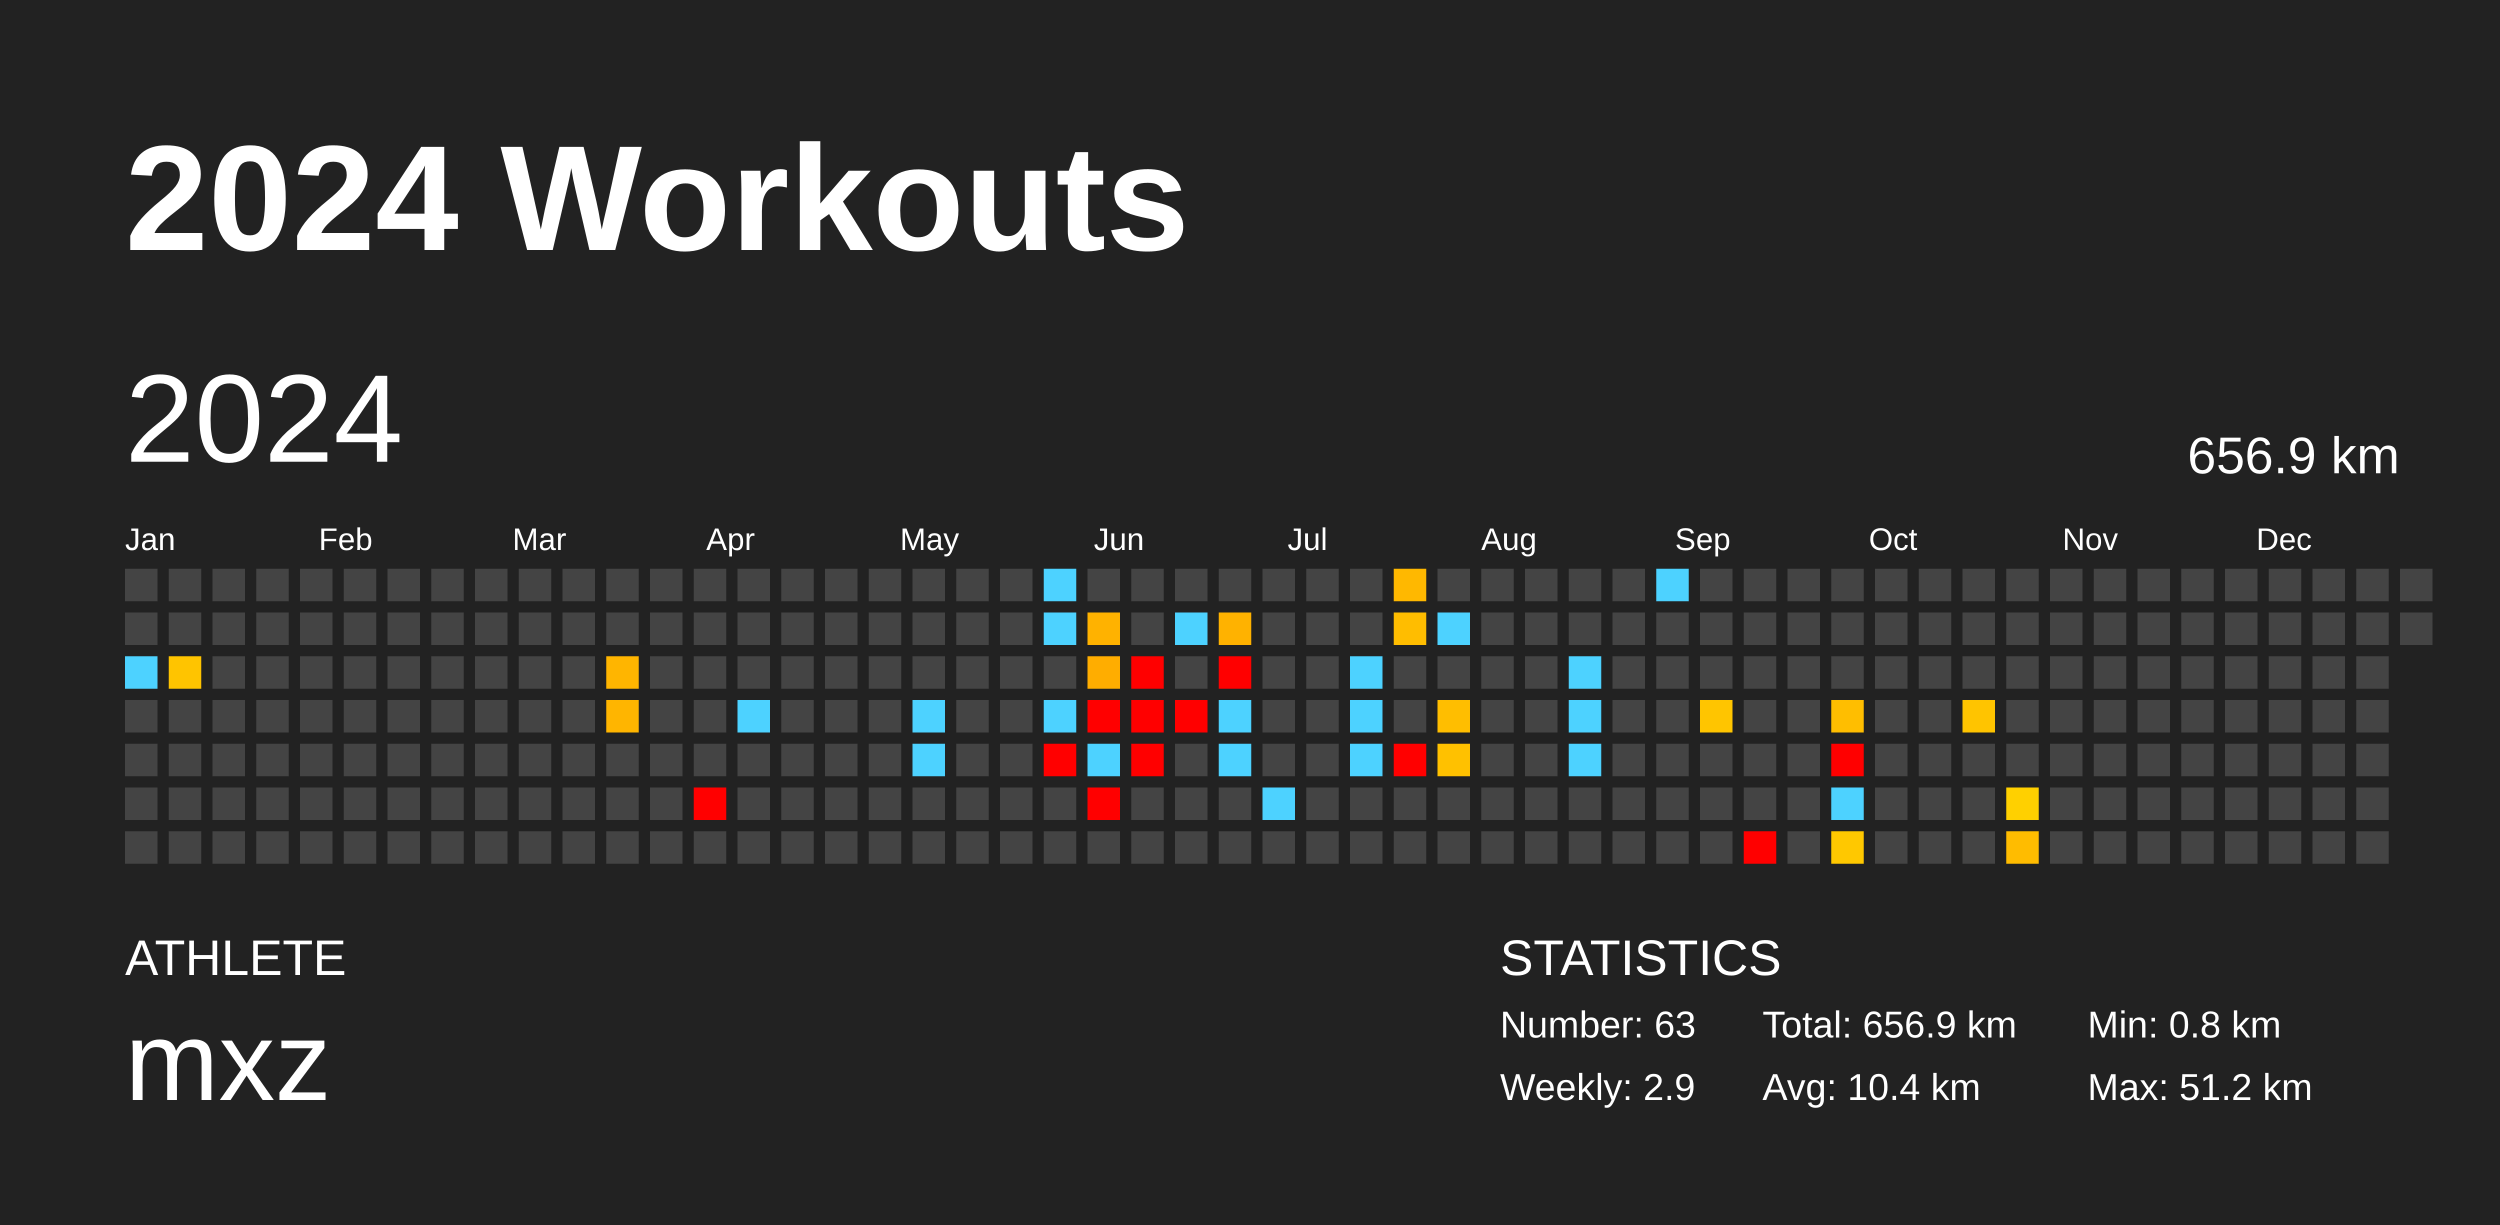
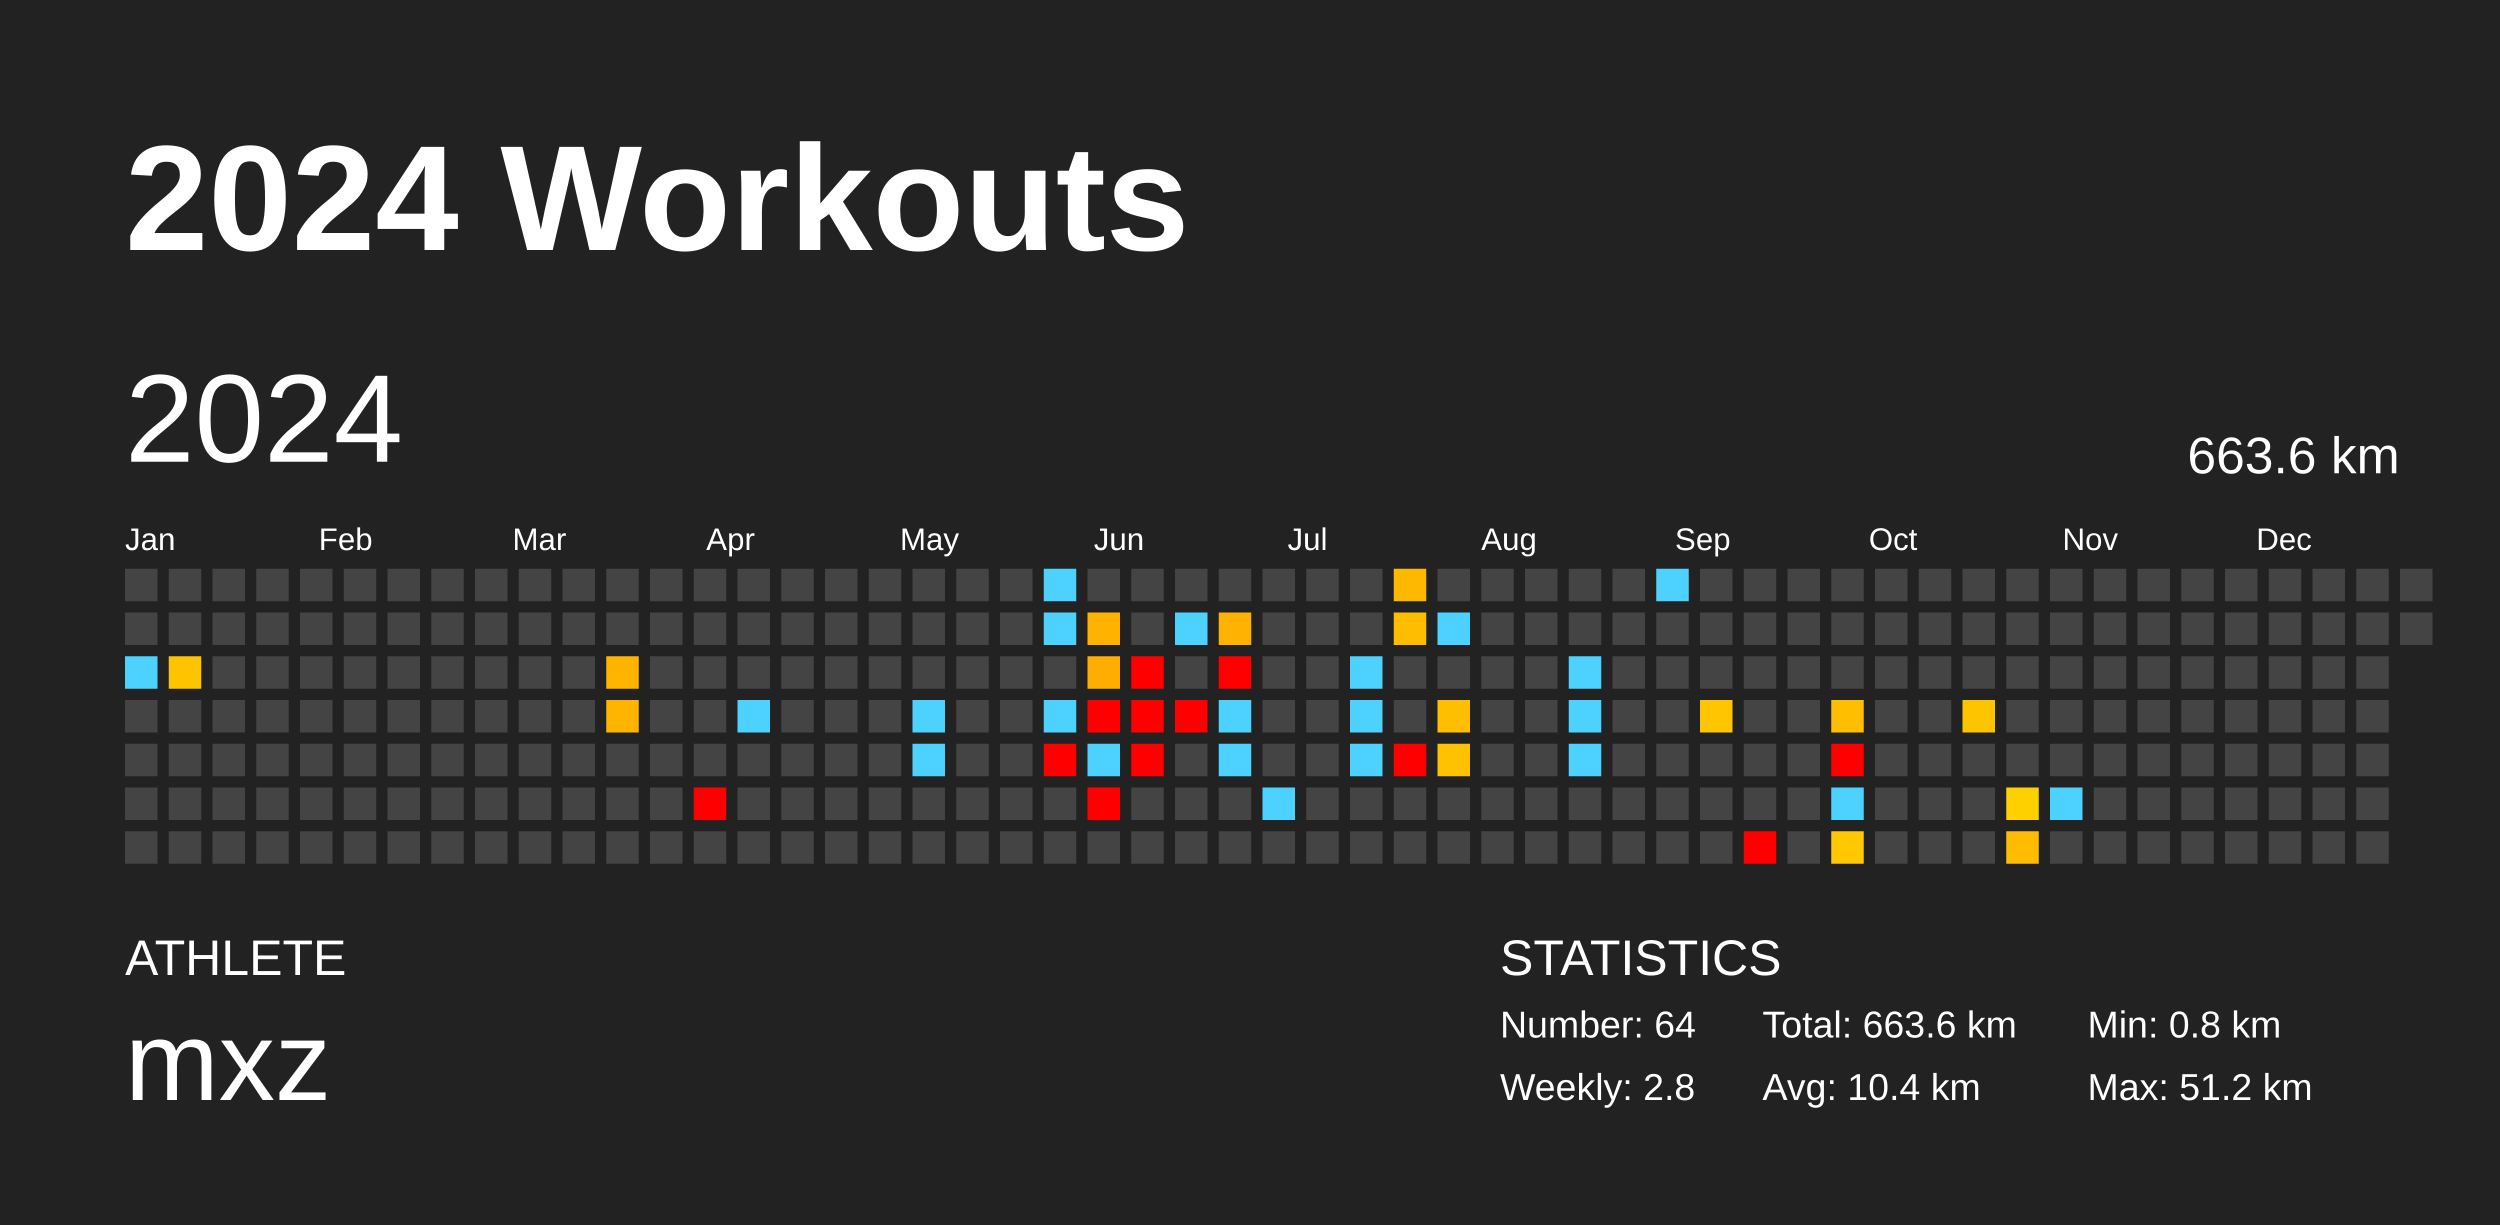
<svg xmlns="http://www.w3.org/2000/svg" baseProfile="full" height="98mm" version="1.1" viewBox="0,0,200,98" width="200mm">
  <defs />
  <rect fill="#222222" height="98" width="200" x="0" y="0" />
  <text fill="#FFFFFF" style="font-size:12px; font-family:Arial; font-weight:bold;" x="10" y="20">2024 Workouts</text>
  <text fill="#FFFFFF" style="font-size:4px; font-family:Arial" x="10" y="78">ATHLETE</text>
  <text fill="#FFFFFF" style="font-size:9px; font-family:Arial" x="10" y="88">mxz</text>
  <text fill="#FFFFFF" style="font-size:4px; font-family:Arial" x="120" y="78">STATISTICS</text>
-   <text fill="#FFFFFF" style="font-size:3px; font-family:Arial" x="120" y="83">Number: 63</text>
-   <text fill="#FFFFFF" style="font-size:3px; font-family:Arial" x="120" y="88">Weekly: 2.9</text>
-   <text fill="#FFFFFF" style="font-size:3px; font-family:Arial" x="141" y="83">Total: 656.9 km</text>
+   <text fill="#FFFFFF" style="font-size:3px; font-family:Arial" x="120" y="83">Number: 64</text>
+   <text fill="#FFFFFF" style="font-size:3px; font-family:Arial" x="120" y="88">Weekly: 2.8</text>
+   <text fill="#FFFFFF" style="font-size:3px; font-family:Arial" x="141" y="83">Total: 663.6 km</text>
  <text fill="#FFFFFF" style="font-size:3px; font-family:Arial" x="141" y="88">Avg: 10.4 km</text>
  <text fill="#FFFFFF" style="font-size:3px; font-family:Arial" x="167" y="83">Min: 0.8 km</text>
  <text fill="#FFFFFF" style="font-size:3px; font-family:Arial" x="167" y="88">Max: 51.2 km</text>
  <text dominant-baseline="hanging" fill="#FFFFFF" style="font-size:10.0px; font-family:Arial;" x="10" y="30">2024</text>
-   <text dominant-baseline="hanging" fill="#FFFFFF" style="font-size:4.125px; font-family:Arial;" x="175" y="35">656.9 km</text>
+   <text dominant-baseline="hanging" fill="#FFFFFF" style="font-size:4.125px; font-family:Arial;" x="175" y="35">663.6 km</text>
  <text fill="#FFFFFF" style="font-size:2.5px; font-family:Arial" x="10.0" y="44">Jan</text>
  <text fill="#FFFFFF" style="font-size:2.5px; font-family:Arial" x="25.5" y="44">Feb</text>
  <text fill="#FFFFFF" style="font-size:2.5px; font-family:Arial" x="41.0" y="44">Mar</text>
  <text fill="#FFFFFF" style="font-size:2.5px; font-family:Arial" x="56.5" y="44">Apr</text>
  <text fill="#FFFFFF" style="font-size:2.5px; font-family:Arial" x="72.0" y="44">May</text>
  <text fill="#FFFFFF" style="font-size:2.5px; font-family:Arial" x="87.5" y="44">Jun</text>
  <text fill="#FFFFFF" style="font-size:2.5px; font-family:Arial" x="103.0" y="44">Jul</text>
  <text fill="#FFFFFF" style="font-size:2.5px; font-family:Arial" x="118.5" y="44">Aug</text>
  <text fill="#FFFFFF" style="font-size:2.5px; font-family:Arial" x="134.0" y="44">Sep</text>
  <text fill="#FFFFFF" style="font-size:2.5px; font-family:Arial" x="149.5" y="44">Oct</text>
  <text fill="#FFFFFF" style="font-size:2.5px; font-family:Arial" x="165.0" y="44">Nov</text>
  <text fill="#FFFFFF" style="font-size:2.5px; font-family:Arial" x="180.5" y="44">Dec</text>
  <rect fill="#444444" height="2.6" width="2.6" x="10.0" y="45.5" />
  <rect fill="#444444" height="2.6" width="2.6" x="10.0" y="49.0" />
  <rect fill="#4dd2ff" height="2.6" width="2.6" x="10.0" y="52.5" />
  <rect fill="#444444" height="2.6" width="2.6" x="10.0" y="56.0" />
  <rect fill="#444444" height="2.6" width="2.6" x="10.0" y="59.5" />
  <rect fill="#444444" height="2.6" width="2.6" x="10.0" y="63.0" />
  <rect fill="#444444" height="2.6" width="2.6" x="10.0" y="66.5" />
  <rect fill="#444444" height="2.6" width="2.6" x="13.5" y="45.5" />
  <rect fill="#444444" height="2.6" width="2.6" x="13.5" y="49.0" />
  <rect fill="#ffc400" height="2.6" width="2.6" x="13.5" y="52.5" />
  <rect fill="#444444" height="2.6" width="2.6" x="13.5" y="56.0" />
  <rect fill="#444444" height="2.6" width="2.6" x="13.5" y="59.5" />
  <rect fill="#444444" height="2.6" width="2.6" x="13.5" y="63.0" />
  <rect fill="#444444" height="2.6" width="2.6" x="13.5" y="66.5" />
  <rect fill="#444444" height="2.6" width="2.6" x="17.0" y="45.5" />
  <rect fill="#444444" height="2.6" width="2.6" x="17.0" y="49.0" />
  <rect fill="#444444" height="2.6" width="2.6" x="17.0" y="52.5" />
  <rect fill="#444444" height="2.6" width="2.6" x="17.0" y="56.0" />
  <rect fill="#444444" height="2.6" width="2.6" x="17.0" y="59.5" />
  <rect fill="#444444" height="2.6" width="2.6" x="17.0" y="63.0" />
  <rect fill="#444444" height="2.6" width="2.6" x="17.0" y="66.5" />
  <rect fill="#444444" height="2.6" width="2.6" x="20.5" y="45.5" />
  <rect fill="#444444" height="2.6" width="2.6" x="20.5" y="49.0" />
  <rect fill="#444444" height="2.6" width="2.6" x="20.5" y="52.5" />
  <rect fill="#444444" height="2.6" width="2.6" x="20.5" y="56.0" />
  <rect fill="#444444" height="2.6" width="2.6" x="20.5" y="59.5" />
  <rect fill="#444444" height="2.6" width="2.6" x="20.5" y="63.0" />
  <rect fill="#444444" height="2.6" width="2.6" x="20.5" y="66.5" />
  <rect fill="#444444" height="2.6" width="2.6" x="24.0" y="45.5" />
  <rect fill="#444444" height="2.6" width="2.6" x="24.0" y="49.0" />
  <rect fill="#444444" height="2.6" width="2.6" x="24.0" y="52.5" />
  <rect fill="#444444" height="2.6" width="2.6" x="24.0" y="56.0" />
  <rect fill="#444444" height="2.6" width="2.6" x="24.0" y="59.5" />
  <rect fill="#444444" height="2.6" width="2.6" x="24.0" y="63.0" />
  <rect fill="#444444" height="2.6" width="2.6" x="24.0" y="66.5" />
  <rect fill="#444444" height="2.6" width="2.6" x="27.5" y="45.5" />
  <rect fill="#444444" height="2.6" width="2.6" x="27.5" y="49.0" />
  <rect fill="#444444" height="2.6" width="2.6" x="27.5" y="52.5" />
  <rect fill="#444444" height="2.6" width="2.6" x="27.5" y="56.0" />
  <rect fill="#444444" height="2.6" width="2.6" x="27.5" y="59.5" />
  <rect fill="#444444" height="2.6" width="2.6" x="27.5" y="63.0" />
  <rect fill="#444444" height="2.6" width="2.6" x="27.5" y="66.5" />
  <rect fill="#444444" height="2.6" width="2.6" x="31.0" y="45.5" />
  <rect fill="#444444" height="2.6" width="2.6" x="31.0" y="49.0" />
  <rect fill="#444444" height="2.6" width="2.6" x="31.0" y="52.5" />
  <rect fill="#444444" height="2.6" width="2.6" x="31.0" y="56.0" />
  <rect fill="#444444" height="2.6" width="2.6" x="31.0" y="59.5" />
  <rect fill="#444444" height="2.6" width="2.6" x="31.0" y="63.0" />
  <rect fill="#444444" height="2.6" width="2.6" x="31.0" y="66.5" />
  <rect fill="#444444" height="2.6" width="2.6" x="34.5" y="45.5" />
  <rect fill="#444444" height="2.6" width="2.6" x="34.5" y="49.0" />
  <rect fill="#444444" height="2.6" width="2.6" x="34.5" y="52.5" />
  <rect fill="#444444" height="2.6" width="2.6" x="34.5" y="56.0" />
  <rect fill="#444444" height="2.6" width="2.6" x="34.5" y="59.5" />
  <rect fill="#444444" height="2.6" width="2.6" x="34.5" y="63.0" />
  <rect fill="#444444" height="2.6" width="2.6" x="34.5" y="66.5" />
  <rect fill="#444444" height="2.6" width="2.6" x="38.0" y="45.5" />
  <rect fill="#444444" height="2.6" width="2.6" x="38.0" y="49.0" />
  <rect fill="#444444" height="2.6" width="2.6" x="38.0" y="52.5" />
  <rect fill="#444444" height="2.6" width="2.6" x="38.0" y="56.0" />
  <rect fill="#444444" height="2.6" width="2.6" x="38.0" y="59.5" />
  <rect fill="#444444" height="2.6" width="2.6" x="38.0" y="63.0" />
  <rect fill="#444444" height="2.6" width="2.6" x="38.0" y="66.5" />
  <rect fill="#444444" height="2.6" width="2.6" x="41.5" y="45.5" />
  <rect fill="#444444" height="2.6" width="2.6" x="41.5" y="49.0" />
  <rect fill="#444444" height="2.6" width="2.6" x="41.5" y="52.5" />
  <rect fill="#444444" height="2.6" width="2.6" x="41.5" y="56.0" />
  <rect fill="#444444" height="2.6" width="2.6" x="41.5" y="59.5" />
  <rect fill="#444444" height="2.6" width="2.6" x="41.5" y="63.0" />
  <rect fill="#444444" height="2.6" width="2.6" x="41.5" y="66.5" />
  <rect fill="#444444" height="2.6" width="2.6" x="45.0" y="45.5" />
  <rect fill="#444444" height="2.6" width="2.6" x="45.0" y="49.0" />
  <rect fill="#444444" height="2.6" width="2.6" x="45.0" y="52.5" />
  <rect fill="#444444" height="2.6" width="2.6" x="45.0" y="56.0" />
  <rect fill="#444444" height="2.6" width="2.6" x="45.0" y="59.5" />
  <rect fill="#444444" height="2.6" width="2.6" x="45.0" y="63.0" />
  <rect fill="#444444" height="2.6" width="2.6" x="45.0" y="66.5" />
  <rect fill="#444444" height="2.6" width="2.6" x="48.5" y="45.5" />
  <rect fill="#444444" height="2.6" width="2.6" x="48.5" y="49.0" />
  <rect fill="#ffb500" height="2.6" width="2.6" x="48.5" y="52.5" />
  <rect fill="#ffb500" height="2.6" width="2.6" x="48.5" y="56.0" />
  <rect fill="#444444" height="2.6" width="2.6" x="48.5" y="59.5" />
  <rect fill="#444444" height="2.6" width="2.6" x="48.5" y="63.0" />
  <rect fill="#444444" height="2.6" width="2.6" x="48.5" y="66.5" />
  <rect fill="#444444" height="2.6" width="2.6" x="52.0" y="45.5" />
  <rect fill="#444444" height="2.6" width="2.6" x="52.0" y="49.0" />
  <rect fill="#444444" height="2.6" width="2.6" x="52.0" y="52.5" />
  <rect fill="#444444" height="2.6" width="2.6" x="52.0" y="56.0" />
  <rect fill="#444444" height="2.6" width="2.6" x="52.0" y="59.5" />
  <rect fill="#444444" height="2.6" width="2.6" x="52.0" y="63.0" />
  <rect fill="#444444" height="2.6" width="2.6" x="52.0" y="66.5" />
  <rect fill="#444444" height="2.6" width="2.6" x="55.5" y="45.5" />
  <rect fill="#444444" height="2.6" width="2.6" x="55.5" y="49.0" />
  <rect fill="#444444" height="2.6" width="2.6" x="55.5" y="52.5" />
  <rect fill="#444444" height="2.6" width="2.6" x="55.5" y="56.0" />
  <rect fill="#444444" height="2.6" width="2.6" x="55.5" y="59.5" />
  <rect fill="red" height="2.6" width="2.6" x="55.5" y="63.0" />
  <rect fill="#444444" height="2.6" width="2.6" x="55.5" y="66.5" />
  <rect fill="#444444" height="2.6" width="2.6" x="59.0" y="45.5" />
  <rect fill="#444444" height="2.6" width="2.6" x="59.0" y="49.0" />
  <rect fill="#444444" height="2.6" width="2.6" x="59.0" y="52.5" />
  <rect fill="#4dd2ff" height="2.6" width="2.6" x="59.0" y="56.0" />
  <rect fill="#444444" height="2.6" width="2.6" x="59.0" y="59.5" />
  <rect fill="#444444" height="2.6" width="2.6" x="59.0" y="63.0" />
  <rect fill="#444444" height="2.6" width="2.6" x="59.0" y="66.5" />
  <rect fill="#444444" height="2.6" width="2.6" x="62.5" y="45.5" />
  <rect fill="#444444" height="2.6" width="2.6" x="62.5" y="49.0" />
  <rect fill="#444444" height="2.6" width="2.6" x="62.5" y="52.5" />
  <rect fill="#444444" height="2.6" width="2.6" x="62.5" y="56.0" />
  <rect fill="#444444" height="2.6" width="2.6" x="62.5" y="59.5" />
  <rect fill="#444444" height="2.6" width="2.6" x="62.5" y="63.0" />
  <rect fill="#444444" height="2.6" width="2.6" x="62.5" y="66.5" />
  <rect fill="#444444" height="2.6" width="2.6" x="66.0" y="45.5" />
  <rect fill="#444444" height="2.6" width="2.6" x="66.0" y="49.0" />
  <rect fill="#444444" height="2.6" width="2.6" x="66.0" y="52.5" />
  <rect fill="#444444" height="2.6" width="2.6" x="66.0" y="56.0" />
  <rect fill="#444444" height="2.6" width="2.6" x="66.0" y="59.5" />
  <rect fill="#444444" height="2.6" width="2.6" x="66.0" y="63.0" />
  <rect fill="#444444" height="2.6" width="2.6" x="66.0" y="66.5" />
  <rect fill="#444444" height="2.6" width="2.6" x="69.5" y="45.5" />
  <rect fill="#444444" height="2.6" width="2.6" x="69.5" y="49.0" />
  <rect fill="#444444" height="2.6" width="2.6" x="69.5" y="52.5" />
  <rect fill="#444444" height="2.6" width="2.6" x="69.5" y="56.0" />
  <rect fill="#444444" height="2.6" width="2.6" x="69.5" y="59.5" />
  <rect fill="#444444" height="2.6" width="2.6" x="69.5" y="63.0" />
  <rect fill="#444444" height="2.6" width="2.6" x="69.5" y="66.5" />
  <rect fill="#444444" height="2.6" width="2.6" x="73.0" y="45.5" />
  <rect fill="#444444" height="2.6" width="2.6" x="73.0" y="49.0" />
  <rect fill="#444444" height="2.6" width="2.6" x="73.0" y="52.5" />
  <rect fill="#4dd2ff" height="2.6" width="2.6" x="73.0" y="56.0" />
  <rect fill="#4dd2ff" height="2.6" width="2.6" x="73.0" y="59.5" />
  <rect fill="#444444" height="2.6" width="2.6" x="73.0" y="63.0" />
  <rect fill="#444444" height="2.6" width="2.6" x="73.0" y="66.5" />
  <rect fill="#444444" height="2.6" width="2.6" x="76.5" y="45.5" />
  <rect fill="#444444" height="2.6" width="2.6" x="76.5" y="49.0" />
  <rect fill="#444444" height="2.6" width="2.6" x="76.5" y="52.5" />
  <rect fill="#444444" height="2.6" width="2.6" x="76.5" y="56.0" />
  <rect fill="#444444" height="2.6" width="2.6" x="76.5" y="59.5" />
  <rect fill="#444444" height="2.6" width="2.6" x="76.5" y="63.0" />
  <rect fill="#444444" height="2.6" width="2.6" x="76.5" y="66.5" />
  <rect fill="#444444" height="2.6" width="2.6" x="80.0" y="45.5" />
  <rect fill="#444444" height="2.6" width="2.6" x="80.0" y="49.0" />
  <rect fill="#444444" height="2.6" width="2.6" x="80.0" y="52.5" />
  <rect fill="#444444" height="2.6" width="2.6" x="80.0" y="56.0" />
  <rect fill="#444444" height="2.6" width="2.6" x="80.0" y="59.5" />
  <rect fill="#444444" height="2.6" width="2.6" x="80.0" y="63.0" />
  <rect fill="#444444" height="2.6" width="2.6" x="80.0" y="66.5" />
  <rect fill="#4dd2ff" height="2.6" width="2.6" x="83.5" y="45.5" />
  <rect fill="#4dd2ff" height="2.6" width="2.6" x="83.5" y="49.0" />
  <rect fill="#444444" height="2.6" width="2.6" x="83.5" y="52.5" />
  <rect fill="#4dd2ff" height="2.6" width="2.6" x="83.5" y="56.0" />
  <rect fill="red" height="2.6" width="2.6" x="83.5" y="59.5" />
  <rect fill="#444444" height="2.6" width="2.6" x="83.5" y="63.0" />
  <rect fill="#444444" height="2.6" width="2.6" x="83.5" y="66.5" />
  <rect fill="#444444" height="2.6" width="2.6" x="87.0" y="45.5" />
  <rect fill="#ffb200" height="2.6" width="2.6" x="87.0" y="49.0" />
  <rect fill="#ffad00" height="2.6" width="2.6" x="87.0" y="52.5" />
  <rect fill="red" height="2.6" width="2.6" x="87.0" y="56.0" />
  <rect fill="#4dd2ff" height="2.6" width="2.6" x="87.0" y="59.5" />
  <rect fill="red" height="2.6" width="2.6" x="87.0" y="63.0" />
  <rect fill="#444444" height="2.6" width="2.6" x="87.0" y="66.5" />
  <rect fill="#444444" height="2.6" width="2.6" x="90.5" y="45.5" />
  <rect fill="#444444" height="2.6" width="2.6" x="90.5" y="49.0" />
  <rect fill="red" height="2.6" width="2.6" x="90.5" y="52.5" />
  <rect fill="red" height="2.6" width="2.6" x="90.5" y="56.0" />
  <rect fill="red" height="2.6" width="2.6" x="90.5" y="59.5" />
  <rect fill="#444444" height="2.6" width="2.6" x="90.5" y="63.0" />
  <rect fill="#444444" height="2.6" width="2.6" x="90.5" y="66.5" />
  <rect fill="#444444" height="2.6" width="2.6" x="94.0" y="45.5" />
  <rect fill="#4dd2ff" height="2.6" width="2.6" x="94.0" y="49.0" />
  <rect fill="#444444" height="2.6" width="2.6" x="94.0" y="52.5" />
  <rect fill="red" height="2.6" width="2.6" x="94.0" y="56.0" />
  <rect fill="#444444" height="2.6" width="2.6" x="94.0" y="59.5" />
  <rect fill="#444444" height="2.6" width="2.6" x="94.0" y="63.0" />
  <rect fill="#444444" height="2.6" width="2.6" x="94.0" y="66.5" />
  <rect fill="#444444" height="2.6" width="2.6" x="97.5" y="45.5" />
  <rect fill="#ffb200" height="2.6" width="2.6" x="97.5" y="49.0" />
  <rect fill="red" height="2.6" width="2.6" x="97.5" y="52.5" />
  <rect fill="#4dd2ff" height="2.6" width="2.6" x="97.5" y="56.0" />
  <rect fill="#4dd2ff" height="2.6" width="2.6" x="97.5" y="59.5" />
  <rect fill="#444444" height="2.6" width="2.6" x="97.5" y="63.0" />
  <rect fill="#444444" height="2.6" width="2.6" x="97.5" y="66.5" />
  <rect fill="#444444" height="2.6" width="2.6" x="101.0" y="45.5" />
  <rect fill="#444444" height="2.6" width="2.6" x="101.0" y="49.0" />
  <rect fill="#444444" height="2.6" width="2.6" x="101.0" y="52.5" />
  <rect fill="#444444" height="2.6" width="2.6" x="101.0" y="56.0" />
  <rect fill="#444444" height="2.6" width="2.6" x="101.0" y="59.5" />
  <rect fill="#4dd2ff" height="2.6" width="2.6" x="101.0" y="63.0" />
  <rect fill="#444444" height="2.6" width="2.6" x="101.0" y="66.5" />
  <rect fill="#444444" height="2.6" width="2.6" x="104.5" y="45.5" />
  <rect fill="#444444" height="2.6" width="2.6" x="104.5" y="49.0" />
  <rect fill="#444444" height="2.6" width="2.6" x="104.5" y="52.5" />
  <rect fill="#444444" height="2.6" width="2.6" x="104.5" y="56.0" />
  <rect fill="#444444" height="2.6" width="2.6" x="104.5" y="59.5" />
  <rect fill="#444444" height="2.6" width="2.6" x="104.5" y="63.0" />
  <rect fill="#444444" height="2.6" width="2.6" x="104.5" y="66.5" />
  <rect fill="#444444" height="2.6" width="2.6" x="108.0" y="45.5" />
  <rect fill="#444444" height="2.6" width="2.6" x="108.0" y="49.0" />
  <rect fill="#4dd2ff" height="2.6" width="2.6" x="108.0" y="52.5" />
  <rect fill="#4dd2ff" height="2.6" width="2.6" x="108.0" y="56.0" />
  <rect fill="#4dd2ff" height="2.6" width="2.6" x="108.0" y="59.5" />
  <rect fill="#444444" height="2.6" width="2.6" x="108.0" y="63.0" />
  <rect fill="#444444" height="2.6" width="2.6" x="108.0" y="66.5" />
  <rect fill="#ffb800" height="2.6" width="2.6" x="111.5" y="45.5" />
  <rect fill="#ffbd00" height="2.6" width="2.6" x="111.5" y="49.0" />
  <rect fill="#444444" height="2.6" width="2.6" x="111.5" y="52.5" />
  <rect fill="#444444" height="2.6" width="2.6" x="111.5" y="56.0" />
  <rect fill="red" height="2.6" width="2.6" x="111.5" y="59.5" />
  <rect fill="#444444" height="2.6" width="2.6" x="111.5" y="63.0" />
  <rect fill="#444444" height="2.6" width="2.6" x="111.5" y="66.5" />
  <rect fill="#444444" height="2.6" width="2.6" x="115.0" y="45.5" />
  <rect fill="#4dd2ff" height="2.6" width="2.6" x="115.0" y="49.0" />
  <rect fill="#444444" height="2.6" width="2.6" x="115.0" y="52.5" />
  <rect fill="#ffbe00" height="2.6" width="2.6" x="115.0" y="56.0" />
  <rect fill="#ffc100" height="2.6" width="2.6" x="115.0" y="59.5" />
  <rect fill="#444444" height="2.6" width="2.6" x="115.0" y="63.0" />
  <rect fill="#444444" height="2.6" width="2.6" x="115.0" y="66.5" />
  <rect fill="#444444" height="2.6" width="2.6" x="118.5" y="45.5" />
  <rect fill="#444444" height="2.6" width="2.6" x="118.5" y="49.0" />
  <rect fill="#444444" height="2.6" width="2.6" x="118.5" y="52.5" />
  <rect fill="#444444" height="2.6" width="2.6" x="118.5" y="56.0" />
  <rect fill="#444444" height="2.6" width="2.6" x="118.5" y="59.5" />
  <rect fill="#444444" height="2.6" width="2.6" x="118.5" y="63.0" />
  <rect fill="#444444" height="2.6" width="2.6" x="118.5" y="66.5" />
  <rect fill="#444444" height="2.6" width="2.6" x="122.0" y="45.5" />
  <rect fill="#444444" height="2.6" width="2.6" x="122.0" y="49.0" />
  <rect fill="#444444" height="2.6" width="2.6" x="122.0" y="52.5" />
  <rect fill="#444444" height="2.6" width="2.6" x="122.0" y="56.0" />
  <rect fill="#444444" height="2.6" width="2.6" x="122.0" y="59.5" />
  <rect fill="#444444" height="2.6" width="2.6" x="122.0" y="63.0" />
  <rect fill="#444444" height="2.6" width="2.6" x="122.0" y="66.5" />
  <rect fill="#444444" height="2.6" width="2.6" x="125.5" y="45.5" />
  <rect fill="#444444" height="2.6" width="2.6" x="125.5" y="49.0" />
  <rect fill="#4dd2ff" height="2.6" width="2.6" x="125.5" y="52.5" />
  <rect fill="#4dd2ff" height="2.6" width="2.6" x="125.5" y="56.0" />
  <rect fill="#4dd2ff" height="2.6" width="2.6" x="125.5" y="59.5" />
  <rect fill="#444444" height="2.6" width="2.6" x="125.5" y="63.0" />
  <rect fill="#444444" height="2.6" width="2.6" x="125.5" y="66.5" />
  <rect fill="#444444" height="2.6" width="2.6" x="129.0" y="45.5" />
  <rect fill="#444444" height="2.6" width="2.6" x="129.0" y="49.0" />
  <rect fill="#444444" height="2.6" width="2.6" x="129.0" y="52.5" />
  <rect fill="#444444" height="2.6" width="2.6" x="129.0" y="56.0" />
  <rect fill="#444444" height="2.6" width="2.6" x="129.0" y="59.5" />
  <rect fill="#444444" height="2.6" width="2.6" x="129.0" y="63.0" />
  <rect fill="#444444" height="2.6" width="2.6" x="129.0" y="66.5" />
  <rect fill="#4dd2ff" height="2.6" width="2.6" x="132.5" y="45.5" />
  <rect fill="#444444" height="2.6" width="2.6" x="132.5" y="49.0" />
  <rect fill="#444444" height="2.6" width="2.6" x="132.5" y="52.5" />
  <rect fill="#444444" height="2.6" width="2.6" x="132.5" y="56.0" />
  <rect fill="#444444" height="2.6" width="2.6" x="132.5" y="59.5" />
  <rect fill="#444444" height="2.6" width="2.6" x="132.5" y="63.0" />
  <rect fill="#444444" height="2.6" width="2.6" x="132.5" y="66.5" />
  <rect fill="#444444" height="2.6" width="2.6" x="136.0" y="45.5" />
  <rect fill="#444444" height="2.6" width="2.6" x="136.0" y="49.0" />
  <rect fill="#444444" height="2.6" width="2.6" x="136.0" y="52.5" />
  <rect fill="#ffc500" height="2.6" width="2.6" x="136.0" y="56.0" />
  <rect fill="#444444" height="2.6" width="2.6" x="136.0" y="59.5" />
  <rect fill="#444444" height="2.6" width="2.6" x="136.0" y="63.0" />
  <rect fill="#444444" height="2.6" width="2.6" x="136.0" y="66.5" />
  <rect fill="#444444" height="2.6" width="2.6" x="139.5" y="45.5" />
  <rect fill="#444444" height="2.6" width="2.6" x="139.5" y="49.0" />
  <rect fill="#444444" height="2.6" width="2.6" x="139.5" y="52.5" />
  <rect fill="#444444" height="2.6" width="2.6" x="139.5" y="56.0" />
  <rect fill="#444444" height="2.6" width="2.6" x="139.5" y="59.5" />
  <rect fill="#444444" height="2.6" width="2.6" x="139.5" y="63.0" />
  <rect fill="red" height="2.6" width="2.6" x="139.5" y="66.5" />
  <rect fill="#444444" height="2.6" width="2.6" x="143.0" y="45.5" />
  <rect fill="#444444" height="2.6" width="2.6" x="143.0" y="49.0" />
  <rect fill="#444444" height="2.6" width="2.6" x="143.0" y="52.5" />
  <rect fill="#444444" height="2.6" width="2.6" x="143.0" y="56.0" />
  <rect fill="#444444" height="2.6" width="2.6" x="143.0" y="59.5" />
  <rect fill="#444444" height="2.6" width="2.6" x="143.0" y="63.0" />
  <rect fill="#444444" height="2.6" width="2.6" x="143.0" y="66.5" />
  <rect fill="#444444" height="2.6" width="2.6" x="146.5" y="45.5" />
  <rect fill="#444444" height="2.6" width="2.6" x="146.5" y="49.0" />
  <rect fill="#444444" height="2.6" width="2.6" x="146.5" y="52.5" />
  <rect fill="#ffbe00" height="2.6" width="2.6" x="146.5" y="56.0" />
  <rect fill="red" height="2.6" width="2.6" x="146.5" y="59.5" />
  <rect fill="#4dd2ff" height="2.6" width="2.6" x="146.5" y="63.0" />
  <rect fill="#ffc800" height="2.6" width="2.6" x="146.5" y="66.5" />
  <rect fill="#444444" height="2.6" width="2.6" x="150.0" y="45.5" />
  <rect fill="#444444" height="2.6" width="2.6" x="150.0" y="49.0" />
  <rect fill="#444444" height="2.6" width="2.6" x="150.0" y="52.5" />
  <rect fill="#444444" height="2.6" width="2.6" x="150.0" y="56.0" />
  <rect fill="#444444" height="2.6" width="2.6" x="150.0" y="59.5" />
  <rect fill="#444444" height="2.6" width="2.6" x="150.0" y="63.0" />
  <rect fill="#444444" height="2.6" width="2.6" x="150.0" y="66.5" />
  <rect fill="#444444" height="2.6" width="2.6" x="153.5" y="45.5" />
  <rect fill="#444444" height="2.6" width="2.6" x="153.5" y="49.0" />
  <rect fill="#444444" height="2.6" width="2.6" x="153.5" y="52.5" />
  <rect fill="#444444" height="2.6" width="2.6" x="153.5" y="56.0" />
  <rect fill="#444444" height="2.6" width="2.6" x="153.5" y="59.5" />
  <rect fill="#444444" height="2.6" width="2.6" x="153.5" y="63.0" />
  <rect fill="#444444" height="2.6" width="2.6" x="153.5" y="66.5" />
  <rect fill="#444444" height="2.6" width="2.6" x="157.0" y="45.5" />
  <rect fill="#444444" height="2.6" width="2.6" x="157.0" y="49.0" />
  <rect fill="#444444" height="2.6" width="2.6" x="157.0" y="52.5" />
  <rect fill="#ffc400" height="2.6" width="2.6" x="157.0" y="56.0" />
  <rect fill="#444444" height="2.6" width="2.6" x="157.0" y="59.5" />
  <rect fill="#444444" height="2.6" width="2.6" x="157.0" y="63.0" />
  <rect fill="#444444" height="2.6" width="2.6" x="157.0" y="66.5" />
  <rect fill="#444444" height="2.6" width="2.6" x="160.5" y="45.5" />
  <rect fill="#444444" height="2.6" width="2.6" x="160.5" y="49.0" />
  <rect fill="#444444" height="2.6" width="2.6" x="160.5" y="52.5" />
  <rect fill="#444444" height="2.6" width="2.6" x="160.5" y="56.0" />
  <rect fill="#444444" height="2.6" width="2.6" x="160.5" y="59.5" />
  <rect fill="#ffd000" height="2.6" width="2.6" x="160.5" y="63.0" />
  <rect fill="#ffbc00" height="2.6" width="2.6" x="160.5" y="66.5" />
  <rect fill="#444444" height="2.6" width="2.6" x="164.0" y="45.5" />
  <rect fill="#444444" height="2.6" width="2.6" x="164.0" y="49.0" />
  <rect fill="#444444" height="2.6" width="2.6" x="164.0" y="52.5" />
  <rect fill="#444444" height="2.6" width="2.6" x="164.0" y="56.0" />
  <rect fill="#444444" height="2.6" width="2.6" x="164.0" y="59.5" />
-   <rect fill="#444444" height="2.6" width="2.6" x="164.0" y="63.0" />
+   <rect fill="#4dd2ff" height="2.6" width="2.6" x="164.0" y="63.0" />
  <rect fill="#444444" height="2.6" width="2.6" x="164.0" y="66.5" />
  <rect fill="#444444" height="2.6" width="2.6" x="167.5" y="45.5" />
  <rect fill="#444444" height="2.6" width="2.6" x="167.5" y="49.0" />
  <rect fill="#444444" height="2.6" width="2.6" x="167.5" y="52.5" />
  <rect fill="#444444" height="2.6" width="2.6" x="167.5" y="56.0" />
  <rect fill="#444444" height="2.6" width="2.6" x="167.5" y="59.5" />
  <rect fill="#444444" height="2.6" width="2.6" x="167.5" y="63.0" />
  <rect fill="#444444" height="2.6" width="2.6" x="167.5" y="66.5" />
  <rect fill="#444444" height="2.6" width="2.6" x="171.0" y="45.5" />
  <rect fill="#444444" height="2.6" width="2.6" x="171.0" y="49.0" />
  <rect fill="#444444" height="2.6" width="2.6" x="171.0" y="52.5" />
  <rect fill="#444444" height="2.6" width="2.6" x="171.0" y="56.0" />
  <rect fill="#444444" height="2.6" width="2.6" x="171.0" y="59.5" />
  <rect fill="#444444" height="2.6" width="2.6" x="171.0" y="63.0" />
  <rect fill="#444444" height="2.6" width="2.6" x="171.0" y="66.5" />
  <rect fill="#444444" height="2.6" width="2.6" x="174.5" y="45.5" />
  <rect fill="#444444" height="2.6" width="2.6" x="174.5" y="49.0" />
  <rect fill="#444444" height="2.6" width="2.6" x="174.5" y="52.5" />
  <rect fill="#444444" height="2.6" width="2.6" x="174.5" y="56.0" />
  <rect fill="#444444" height="2.6" width="2.6" x="174.5" y="59.5" />
  <rect fill="#444444" height="2.6" width="2.6" x="174.5" y="63.0" />
  <rect fill="#444444" height="2.6" width="2.6" x="174.5" y="66.5" />
  <rect fill="#444444" height="2.6" width="2.6" x="178.0" y="45.5" />
  <rect fill="#444444" height="2.6" width="2.6" x="178.0" y="49.0" />
  <rect fill="#444444" height="2.6" width="2.6" x="178.0" y="52.5" />
  <rect fill="#444444" height="2.6" width="2.6" x="178.0" y="56.0" />
  <rect fill="#444444" height="2.6" width="2.6" x="178.0" y="59.5" />
  <rect fill="#444444" height="2.6" width="2.6" x="178.0" y="63.0" />
  <rect fill="#444444" height="2.6" width="2.6" x="178.0" y="66.5" />
  <rect fill="#444444" height="2.6" width="2.6" x="181.5" y="45.5" />
  <rect fill="#444444" height="2.6" width="2.6" x="181.5" y="49.0" />
  <rect fill="#444444" height="2.6" width="2.6" x="181.5" y="52.5" />
  <rect fill="#444444" height="2.6" width="2.6" x="181.5" y="56.0" />
  <rect fill="#444444" height="2.6" width="2.6" x="181.5" y="59.5" />
  <rect fill="#444444" height="2.6" width="2.6" x="181.5" y="63.0" />
  <rect fill="#444444" height="2.6" width="2.6" x="181.5" y="66.5" />
  <rect fill="#444444" height="2.6" width="2.6" x="185.0" y="45.5" />
  <rect fill="#444444" height="2.6" width="2.6" x="185.0" y="49.0" />
  <rect fill="#444444" height="2.6" width="2.6" x="185.0" y="52.5" />
  <rect fill="#444444" height="2.6" width="2.6" x="185.0" y="56.0" />
  <rect fill="#444444" height="2.6" width="2.6" x="185.0" y="59.5" />
  <rect fill="#444444" height="2.6" width="2.6" x="185.0" y="63.0" />
  <rect fill="#444444" height="2.6" width="2.6" x="185.0" y="66.5" />
  <rect fill="#444444" height="2.6" width="2.6" x="188.5" y="45.5" />
  <rect fill="#444444" height="2.6" width="2.6" x="188.5" y="49.0" />
  <rect fill="#444444" height="2.6" width="2.6" x="188.5" y="52.5" />
  <rect fill="#444444" height="2.6" width="2.6" x="188.5" y="56.0" />
  <rect fill="#444444" height="2.6" width="2.6" x="188.5" y="59.5" />
  <rect fill="#444444" height="2.6" width="2.6" x="188.5" y="63.0" />
  <rect fill="#444444" height="2.6" width="2.6" x="188.5" y="66.5" />
  <rect fill="#444444" height="2.6" width="2.6" x="192.0" y="45.5" />
  <rect fill="#444444" height="2.6" width="2.6" x="192.0" y="49.0" />
</svg>
